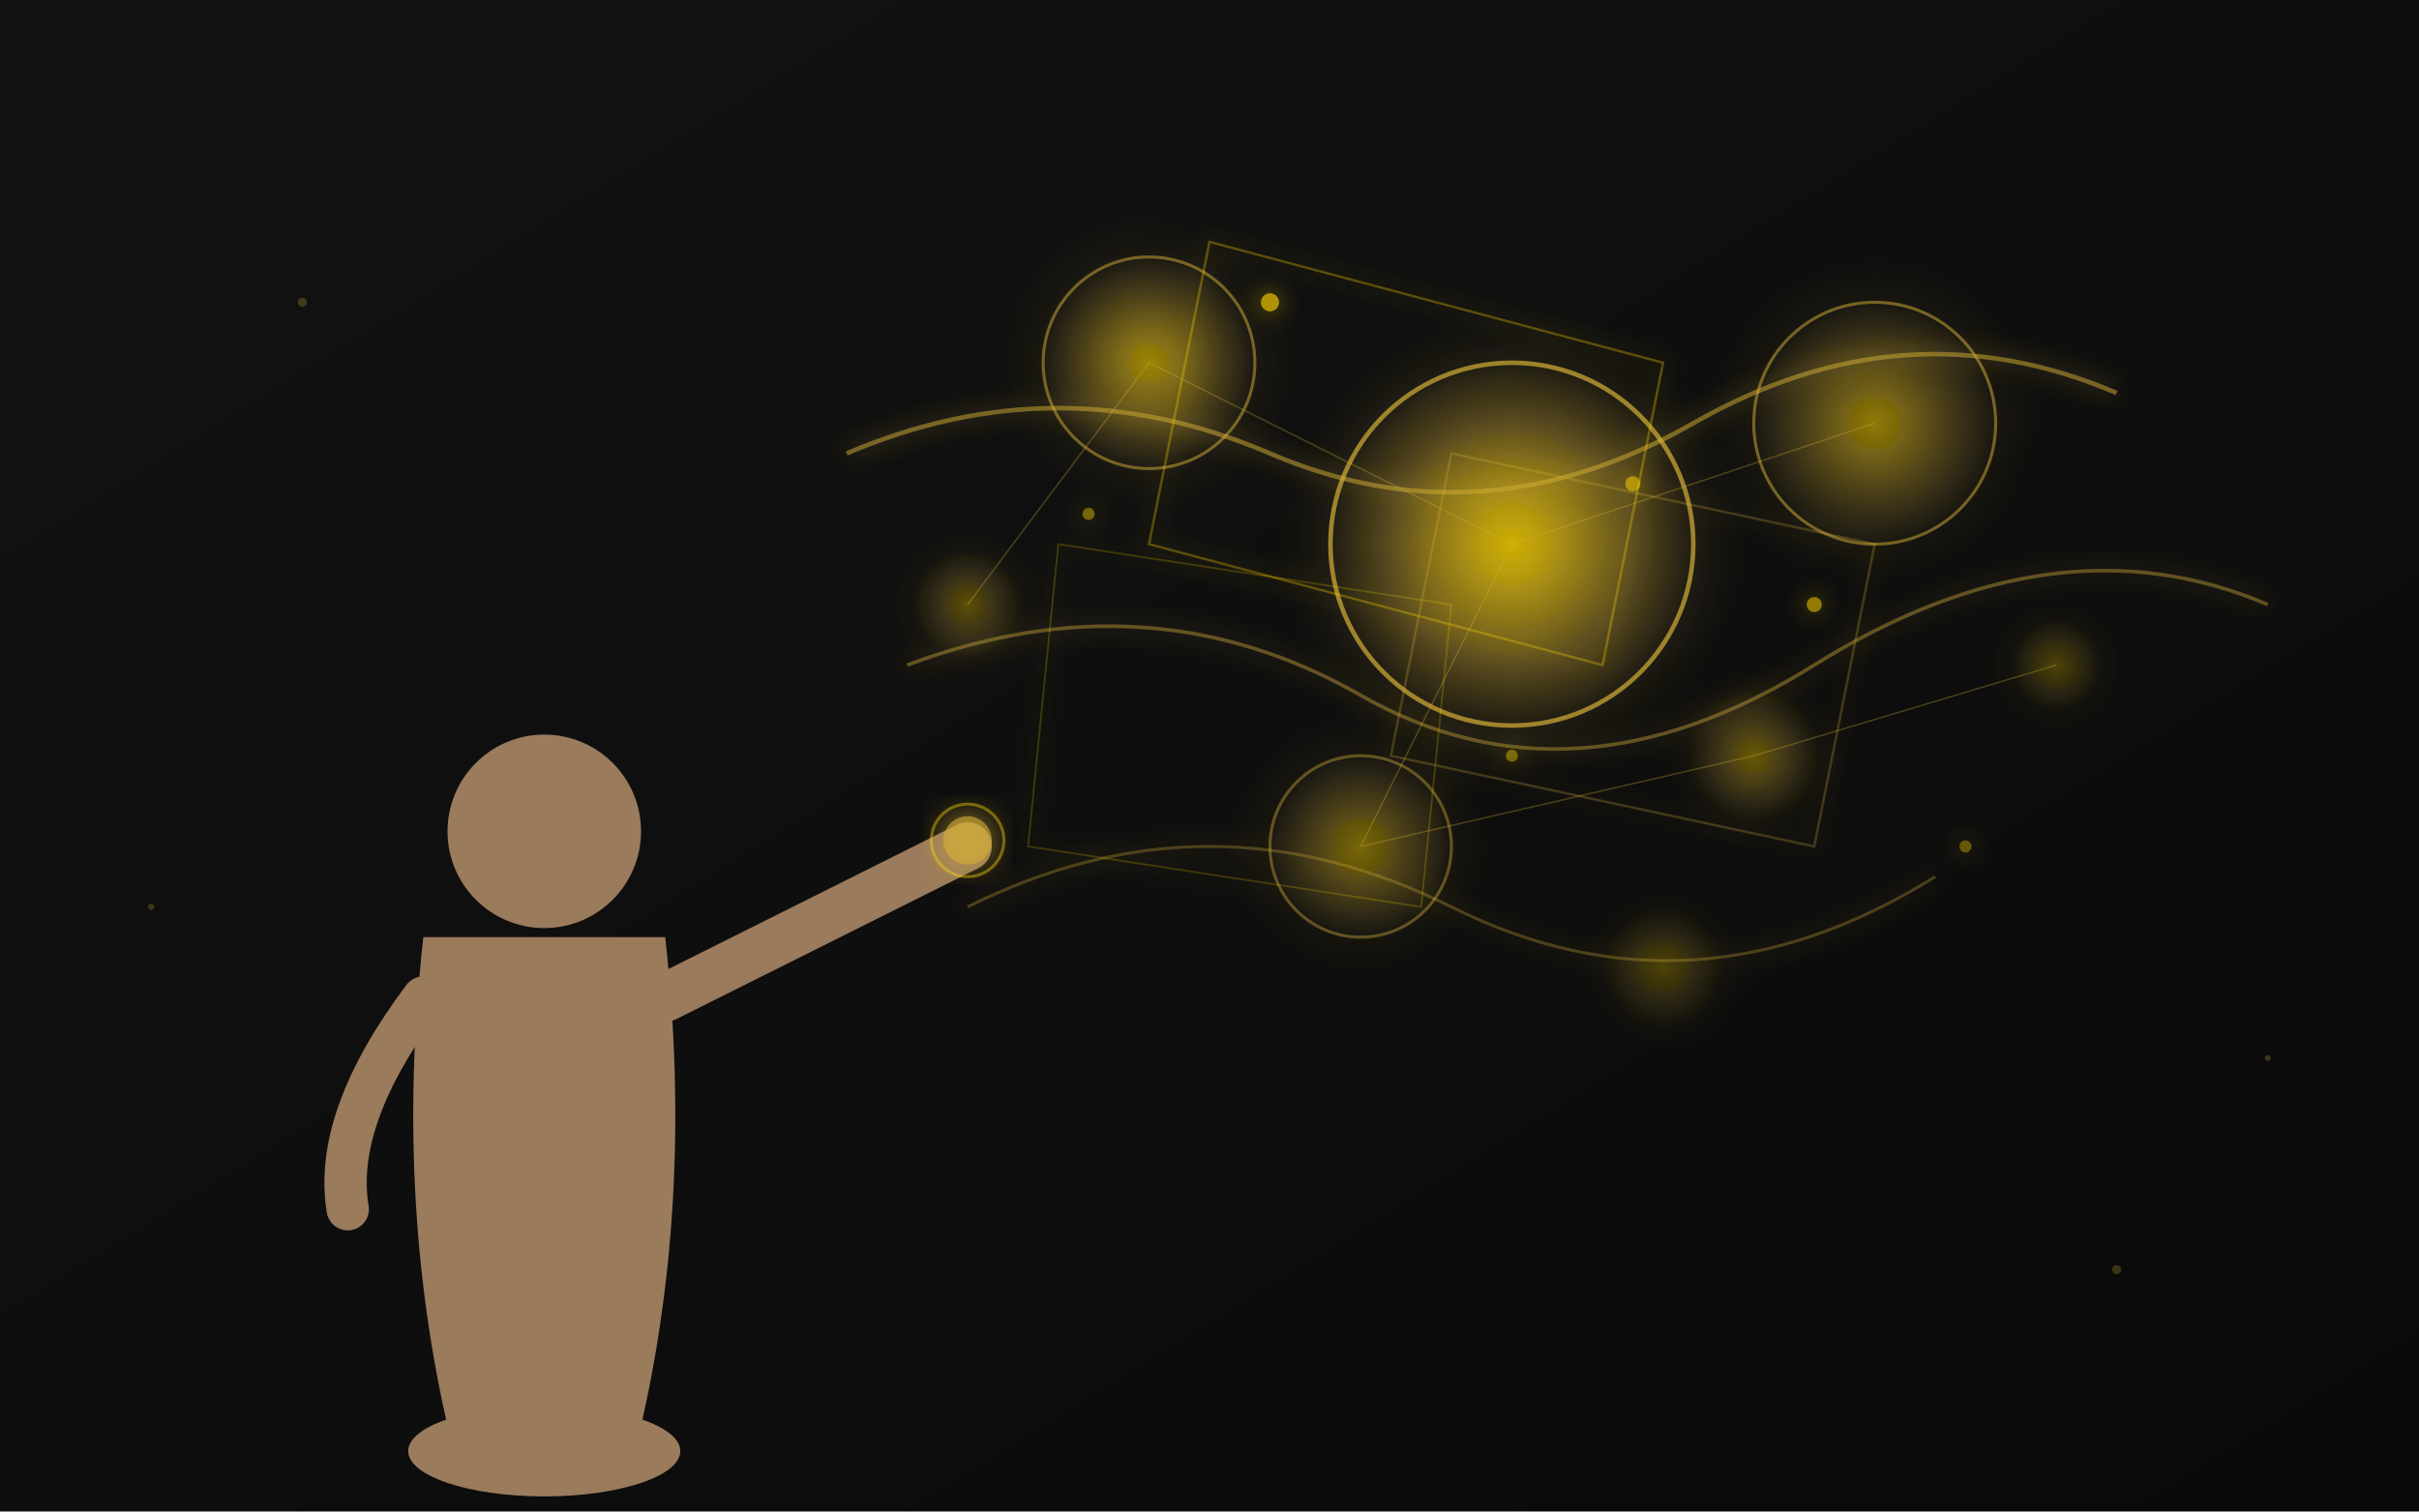
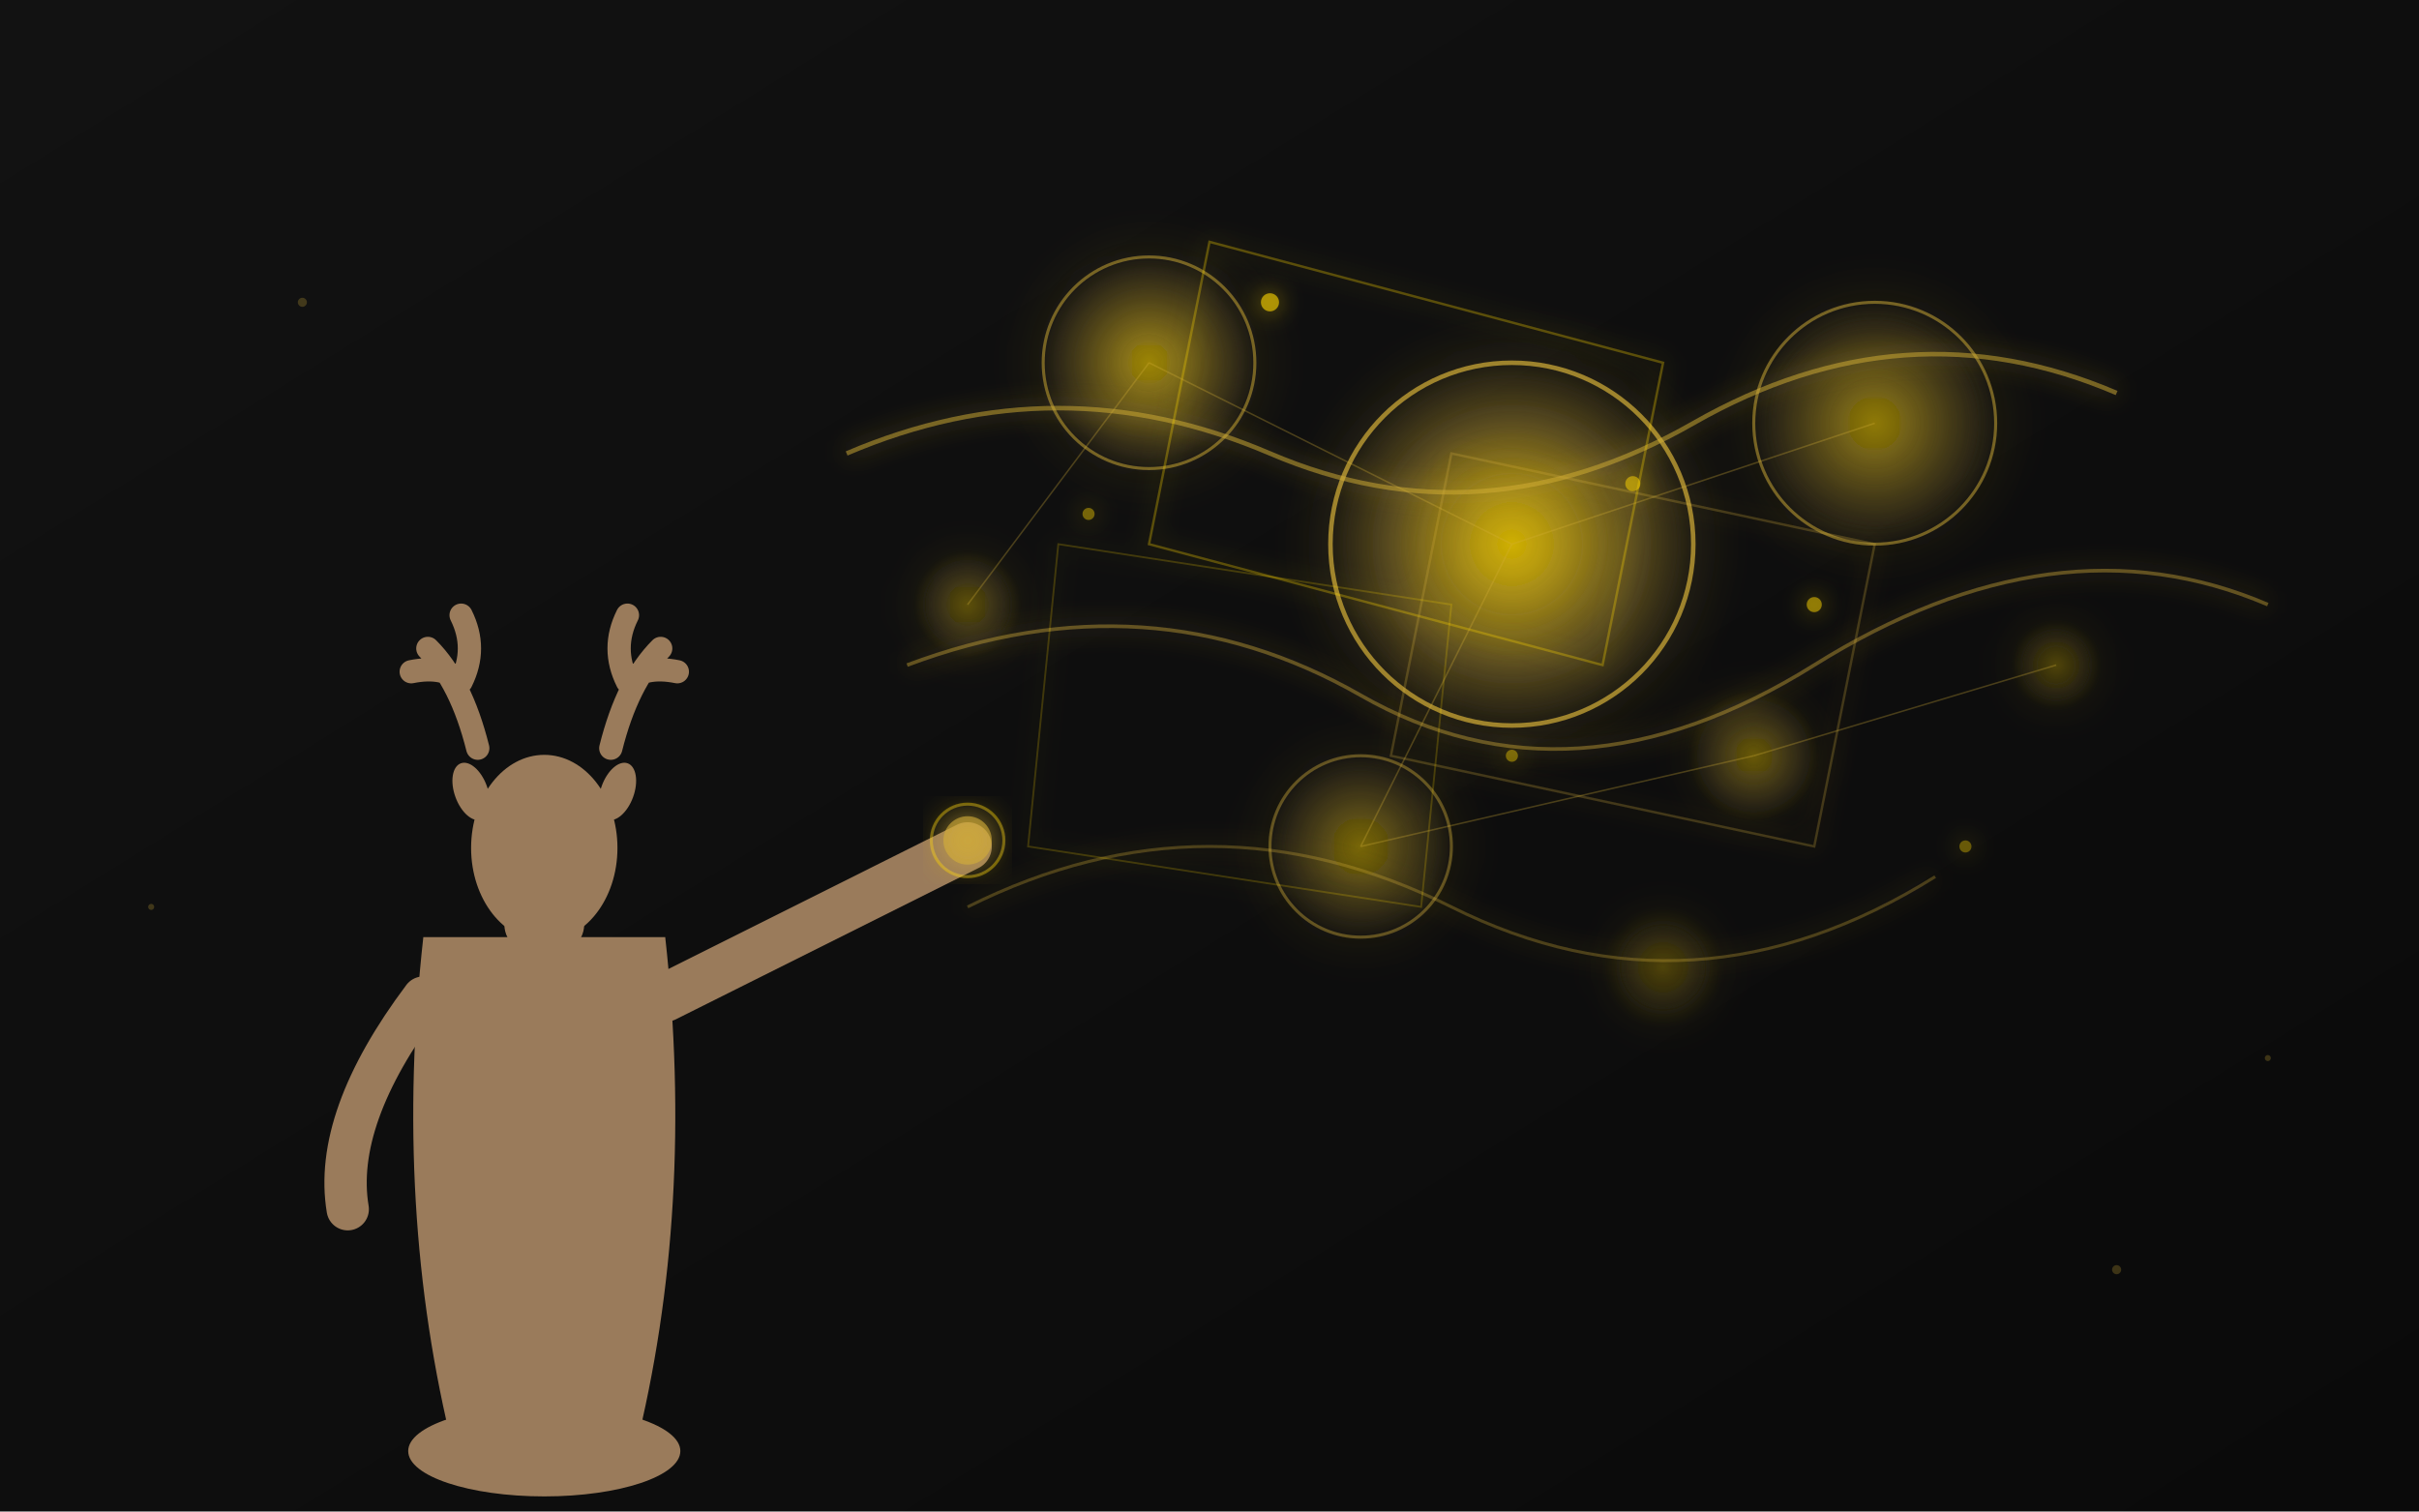
<svg xmlns="http://www.w3.org/2000/svg" viewBox="0 0 800 500">
  <defs>
    <linearGradient id="goldGlow5" x1="0%" y1="0%" x2="100%" y2="100%">
      <stop offset="0%" style="stop-color:#D4AF37;stop-opacity:1" />
      <stop offset="50%" style="stop-color:#FFD700;stop-opacity:0.8" />
      <stop offset="100%" style="stop-color:#B8860B;stop-opacity:1" />
    </linearGradient>
    <linearGradient id="bgGrad5" x1="0%" y1="0%" x2="100%" y2="100%">
      <stop offset="0%" style="stop-color:#121212" />
      <stop offset="100%" style="stop-color:#0a0a0a" />
    </linearGradient>
    <radialGradient id="orbGlow5" cx="50%" cy="50%" r="50%">
      <stop offset="0%" style="stop-color:#FFD700;stop-opacity:0.6" />
      <stop offset="70%" style="stop-color:#D4AF37;stop-opacity:0.2" />
      <stop offset="100%" style="stop-color:#D4AF37;stop-opacity:0" />
    </radialGradient>
    <filter id="glow5">
      <feGaussianBlur stdDeviation="4" result="coloredBlur" />
      <feMerge>
        <feMergeNode in="coloredBlur" />
        <feMergeNode in="SourceGraphic" />
      </feMerge>
    </filter>
    <filter id="softGlow5">
      <feGaussianBlur stdDeviation="8" result="coloredBlur" />
      <feMerge>
        <feMergeNode in="coloredBlur" />
        <feMergeNode in="SourceGraphic" />
      </feMerge>
    </filter>
  </defs>
  <rect width="800" height="500" fill="url(#bgGrad5)" />
  <g filter="url(#softGlow5)">
    <circle cx="500" cy="180" r="60" fill="url(#orbGlow5)" />
    <circle cx="500" cy="180" r="60" fill="none" stroke="#D4AF37" stroke-width="1.5" opacity="0.7" />
    <circle cx="380" cy="120" r="35" fill="url(#orbGlow5)" opacity="0.7" />
    <circle cx="380" cy="120" r="35" fill="none" stroke="#D4AF37" stroke-width="1" opacity="0.5" />
    <circle cx="620" cy="140" r="40" fill="url(#orbGlow5)" opacity="0.6" />
    <circle cx="620" cy="140" r="40" fill="none" stroke="#D4AF37" stroke-width="1" opacity="0.5" />
    <circle cx="450" cy="280" r="30" fill="url(#orbGlow5)" opacity="0.5" />
    <circle cx="450" cy="280" r="30" fill="none" stroke="#D4AF37" stroke-width="1" opacity="0.4" />
    <circle cx="320" cy="200" r="18" fill="url(#orbGlow5)" opacity="0.4" />
    <circle cx="580" cy="250" r="22" fill="url(#orbGlow5)" opacity="0.45" />
    <circle cx="680" cy="220" r="15" fill="url(#orbGlow5)" opacity="0.35" />
    <circle cx="550" cy="320" r="20" fill="url(#orbGlow5)" opacity="0.3" />
  </g>
  <g stroke="#D4AF37" fill="none" filter="url(#glow5)">
    <path d="M 280 150 Q 350 120 420 150 Q 490 180 560 140 Q 630 100 700 130" stroke-width="1.5" opacity="0.5" />
    <path d="M 300 220 Q 380 190 450 230 Q 520 270 600 220 Q 680 170 750 200" stroke-width="1.2" opacity="0.4" />
    <path d="M 320 300 Q 400 260 480 300 Q 560 340 640 290" stroke-width="1" opacity="0.3" />
  </g>
  <g filter="url(#glow5)">
    <polygon points="400,80 550,120 530,220 380,180" fill="none" stroke="#FFD700" stroke-width="0.8" opacity="0.3" />
    <polygon points="480,150 620,180 600,280 460,250" fill="none" stroke="#D4AF37" stroke-width="0.8" opacity="0.25" />
    <polygon points="350,180 480,200 470,300 340,280" fill="none" stroke="#FFD700" stroke-width="0.6" opacity="0.2" />
  </g>
  <g stroke="#D4AF37" stroke-width="0.5" opacity="0.3">
    <line x1="380" y1="120" x2="500" y2="180" />
    <line x1="500" y1="180" x2="620" y2="140" />
    <line x1="500" y1="180" x2="450" y2="280" />
    <line x1="450" y1="280" x2="580" y2="250" />
    <line x1="320" y1="200" x2="380" y2="120" />
    <line x1="580" y1="250" x2="680" y2="220" />
  </g>
  <g fill="#FFD700" filter="url(#glow5)">
    <circle cx="420" cy="100" r="3" opacity="0.6" />
    <circle cx="540" cy="160" r="2.5" opacity="0.5" />
    <circle cx="360" cy="170" r="2" opacity="0.4" />
    <circle cx="600" cy="200" r="2.5" opacity="0.5" />
    <circle cx="500" cy="250" r="2" opacity="0.4" />
    <circle cx="650" cy="280" r="2" opacity="0.35" />
  </g>
  <g fill="#9A7B5B">
    <ellipse cx="180" cy="480" rx="45" ry="15" />
    <path d="M 140 310 Q 130 400 150 480 L 210 480 Q 230 400 220 310 Z" />
-     <circle cx="180" cy="275" r="32" />
+     <g transform="translate(180, 275) scale(1.1)">
+       <path d="M -20 -25 Q -25 -45 -35 -55 M -25 -45 Q -30 -50 -40 -48 M -25 -45 Q -20 -55 -25 -65" stroke="#9A7B5B" stroke-width="7" fill="none" stroke-linecap="round" />
+       <path d="M 20 -25 Q 25 -45 35 -55 M 25 -45 Q 30 -50 40 -48 M 25 -45 Q 20 -55 25 -65" stroke="#9A7B5B" stroke-width="7" fill="none" stroke-linecap="round" />
+       <ellipse cx="-22" cy="-12" rx="5" ry="9" transform="rotate(-20 -22 -12)" />
+       <ellipse cx="22" cy="-12" rx="5" ry="9" transform="rotate(20 22 -12)" />
+       <ellipse cx="0" cy="5" rx="22" ry="28" />
+       <ellipse cx="0" cy="28" rx="12" ry="10" />
+     </g>
    <path d="M 220 330 Q 280 300 320 280" stroke="#9A7B5B" stroke-width="16" fill="none" stroke-linecap="round" />
    <path d="M 140 330 Q 110 370 115 400" stroke="#9A7B5B" stroke-width="14" fill="none" stroke-linecap="round" />
  </g>
  <g filter="url(#glow5)">
    <circle cx="320" cy="278" r="8" fill="#D4AF37" opacity="0.6" />
    <circle cx="320" cy="278" r="12" fill="none" stroke="#FFD700" stroke-width="1" opacity="0.4" />
  </g>
  <g fill="#D4AF37" opacity="0.25">
    <circle cx="100" cy="100" r="1.5" />
    <circle cx="750" cy="350" r="1" />
    <circle cx="50" cy="300" r="1" />
    <circle cx="700" cy="420" r="1.5" />
  </g>
</svg>
